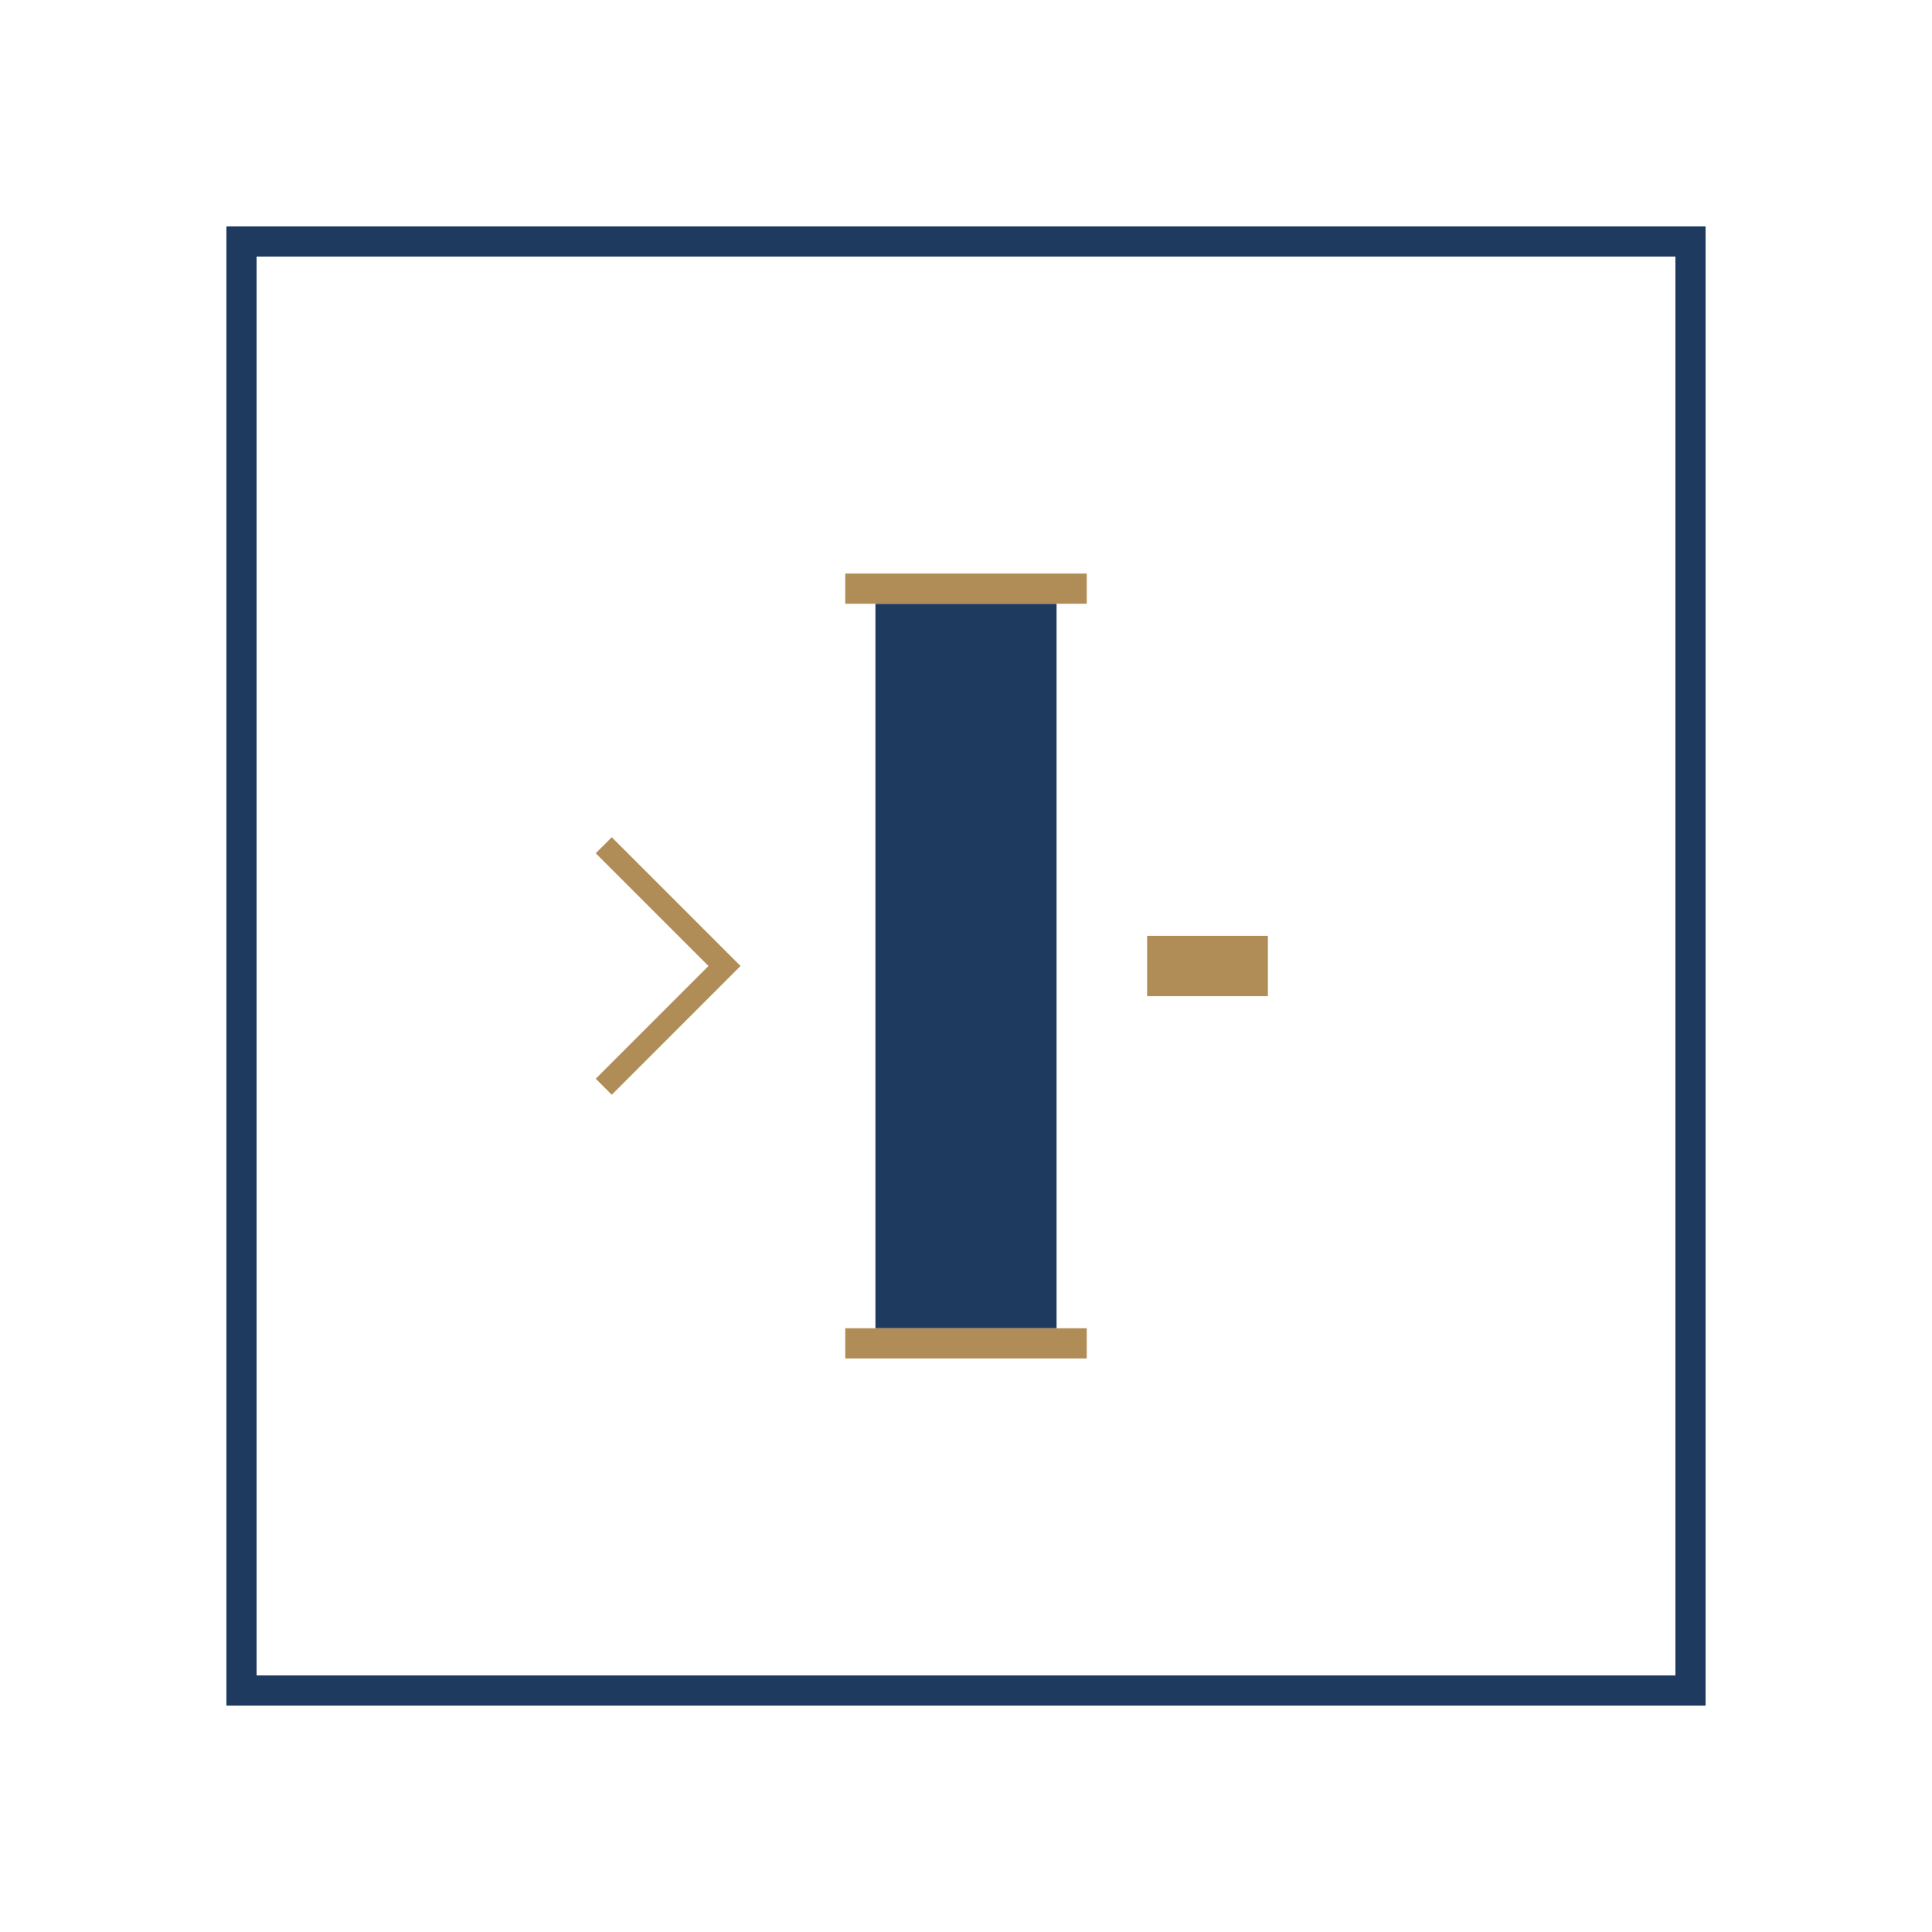
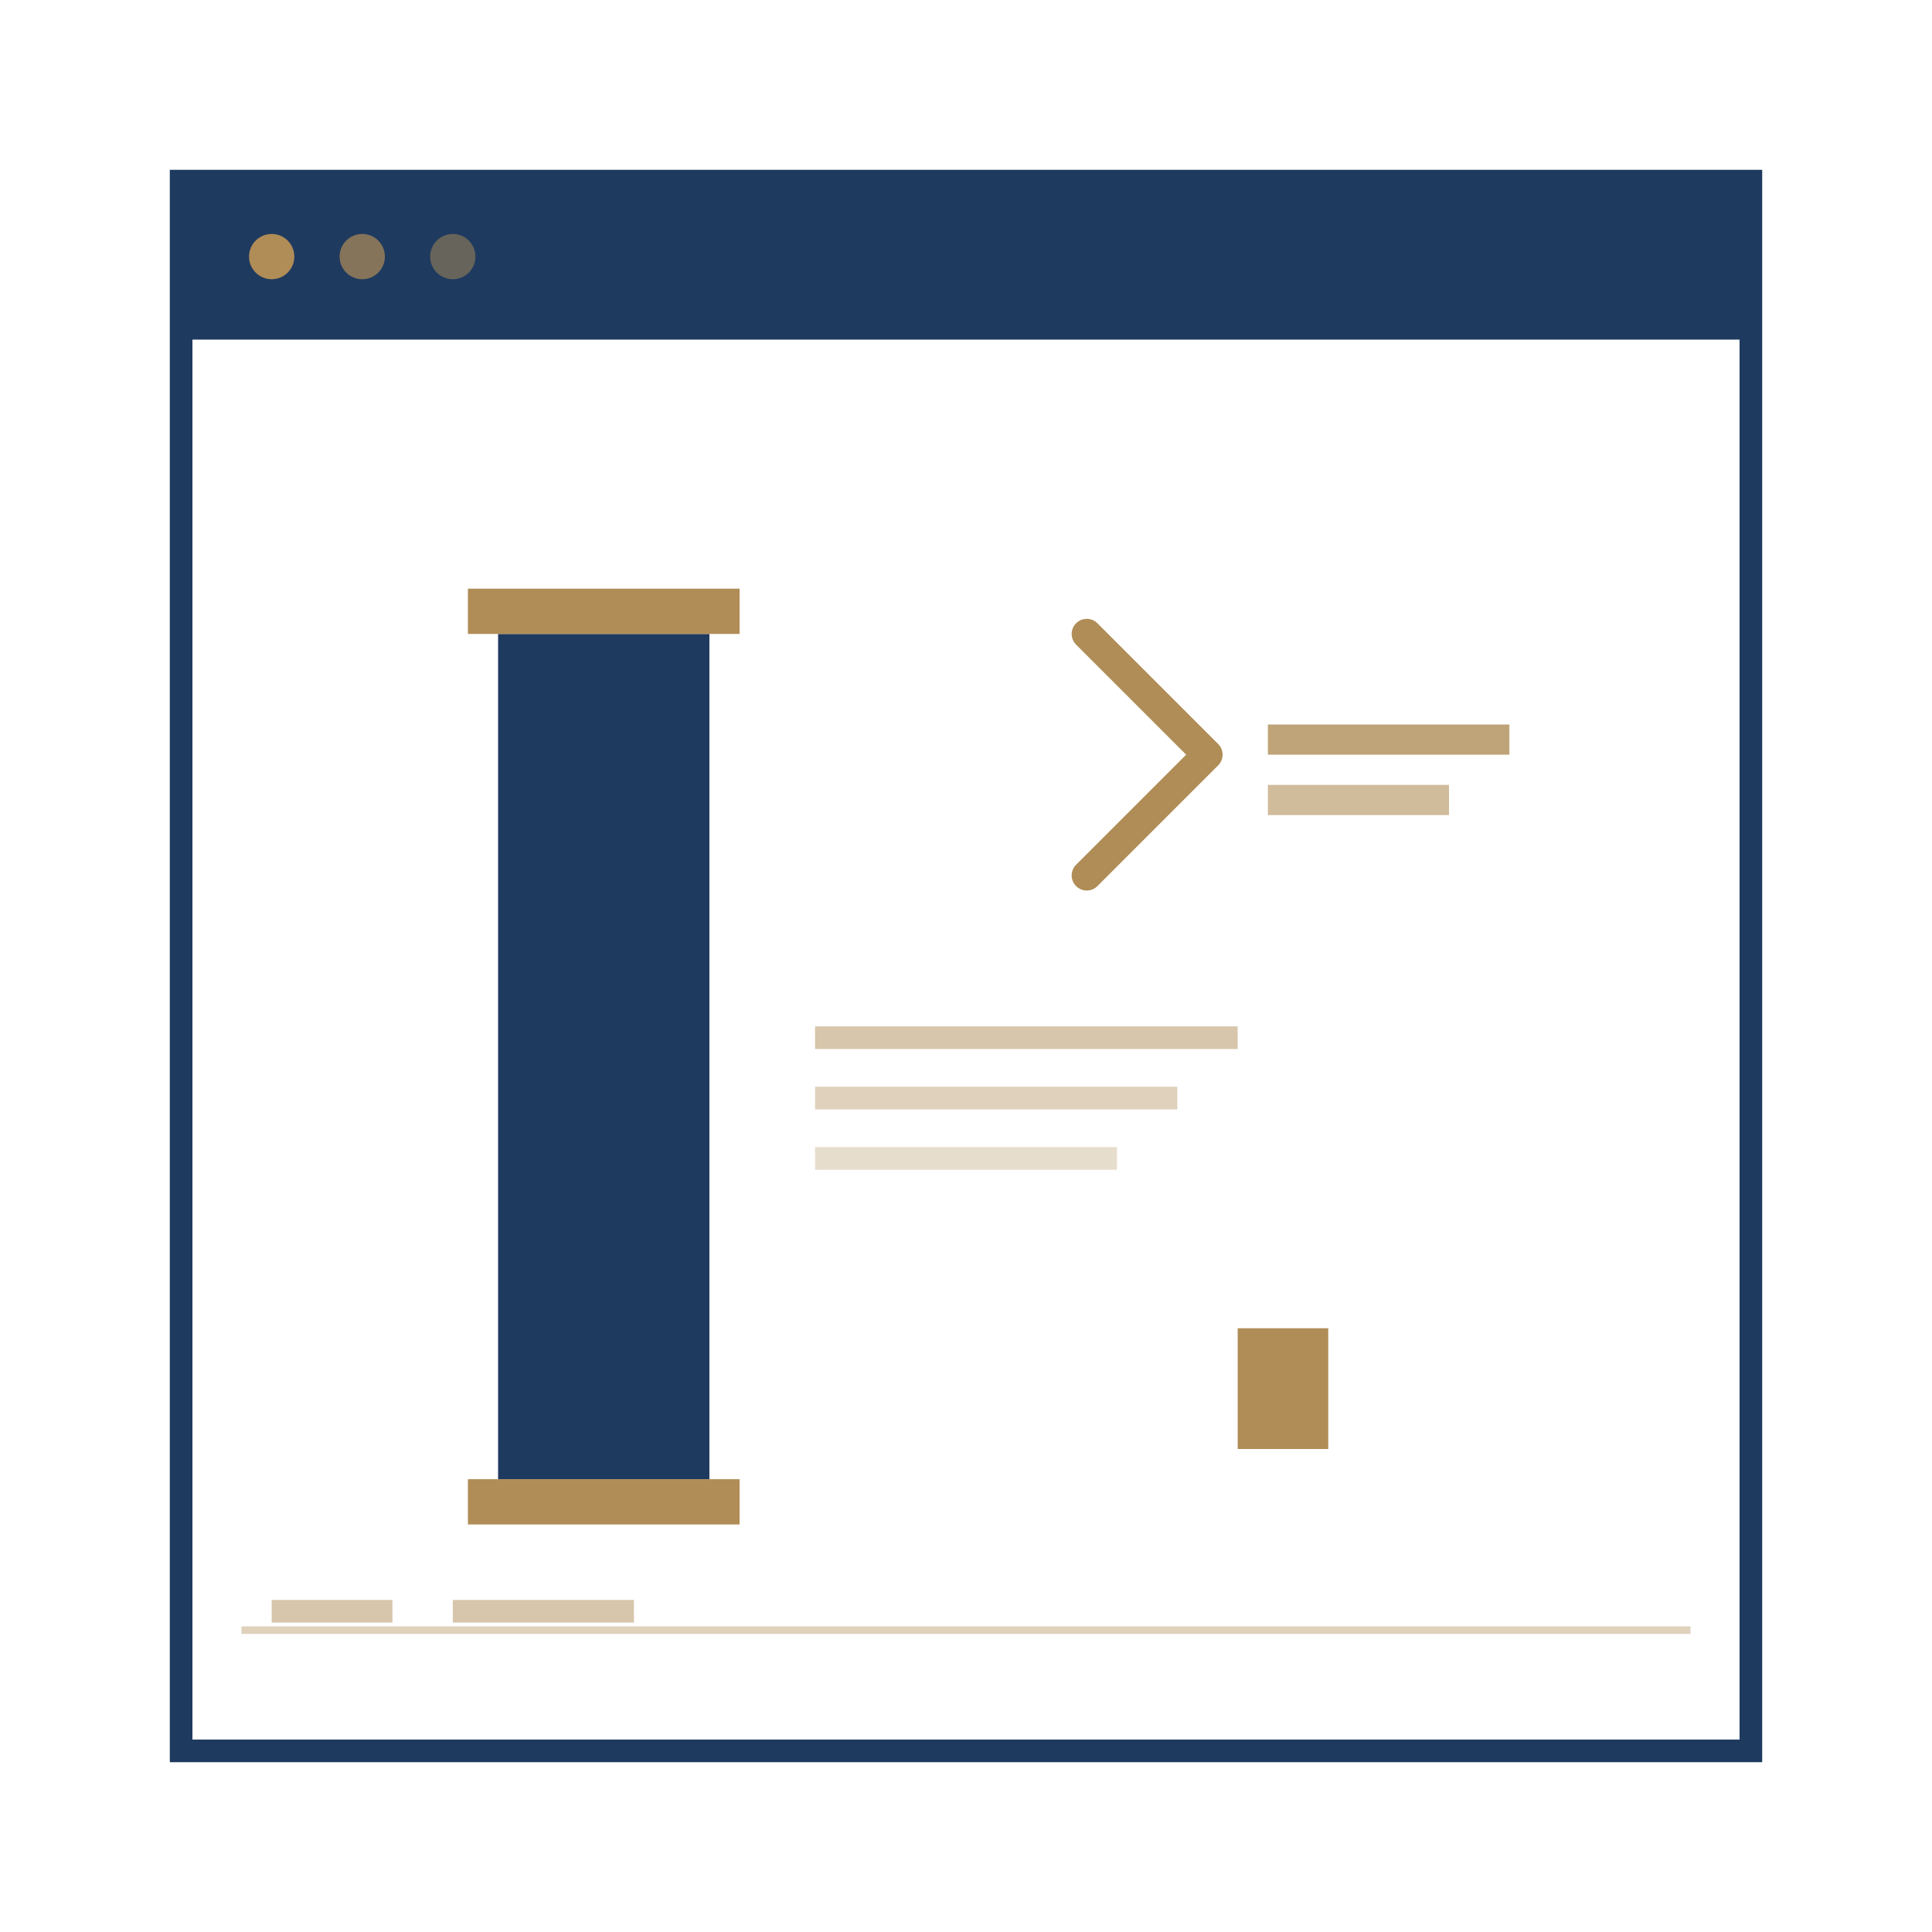
<svg xmlns="http://www.w3.org/2000/svg" width="256" height="256" viewBox="0 0 256 256">
  <defs>
    <style>
      .primary { fill: #1F3A5F; }
      .accent { fill: #B08D57; }
+       .terminal { fill: none; stroke: #1F3A5F; stroke-width: 3; }
    </style>
  </defs>
-   <rect x="32" y="32" width="192" height="192" fill="none" stroke="#1F3A5F" stroke-width="4" />
-   <g transform="translate(128, 128)">
-     <rect x="-12" y="-48" width="24" height="96" class="primary" />
-     <rect x="-16" y="-52" width="32" height="4" class="accent" />
-     <rect x="-16" y="48" width="32" height="4" class="accent" />
-     <path d="M -48 -16 L -32 0 L -48 16" fill="none" stroke="#B08D57" stroke-width="3" />
-     <rect x="24" y="-4" width="16" height="8" class="accent" />
+   <rect x="24" y="24" width="208" height="208" class="terminal" />
+   <rect x="24" y="24" width="208" height="20" class="primary" />
+   <line x1="24" y1="44" x2="232" y2="44" stroke="#1F3A5F" stroke-width="2" />
+   <circle cx="36" cy="34" r="3" fill="#B08D57" />
+   <circle cx="48" cy="34" r="3" fill="#B08D57" opacity="0.7" />
+   <circle cx="60" cy="34" r="3" fill="#B08D57" opacity="0.5" />
+   <g transform="translate(80, 140)">
+     <rect x="-14" y="-56" width="28" height="112" class="primary" />
+     <rect x="-18" y="-62" width="36" height="6" class="accent" />
+     <rect x="-18" y="56" width="36" height="6" class="accent" />
  </g>
+   <g transform="translate(156, 100)">
+     <path d="M -12 -16 L 4 0 L -12 16" fill="none" stroke="#B08D57" stroke-width="4" stroke-linecap="round" stroke-linejoin="round" />
+     <rect x="12" y="-4" width="32" height="4" class="accent" opacity="0.8" />
+     <rect x="12" y="4" width="24" height="4" class="accent" opacity="0.6" />
+   </g>
+   <g transform="translate(156, 140)">
+     <rect x="-48" y="-4" width="56" height="3" class="accent" opacity="0.5" />
+     <rect x="-48" y="4" width="48" height="3" class="accent" opacity="0.4" />
+     <rect x="-48" y="12" width="40" height="3" class="accent" opacity="0.3" />
+   </g>
+   <rect x="164" y="176" width="12" height="16" class="accent" />
+   <line x1="32" y1="216" x2="224" y2="216" stroke="#B08D57" stroke-width="1" opacity="0.4" />
+   <rect x="36" y="212" width="16" height="3" class="accent" opacity="0.5" />
+   <rect x="60" y="212" width="24" height="3" class="accent" opacity="0.5" />
</svg>
